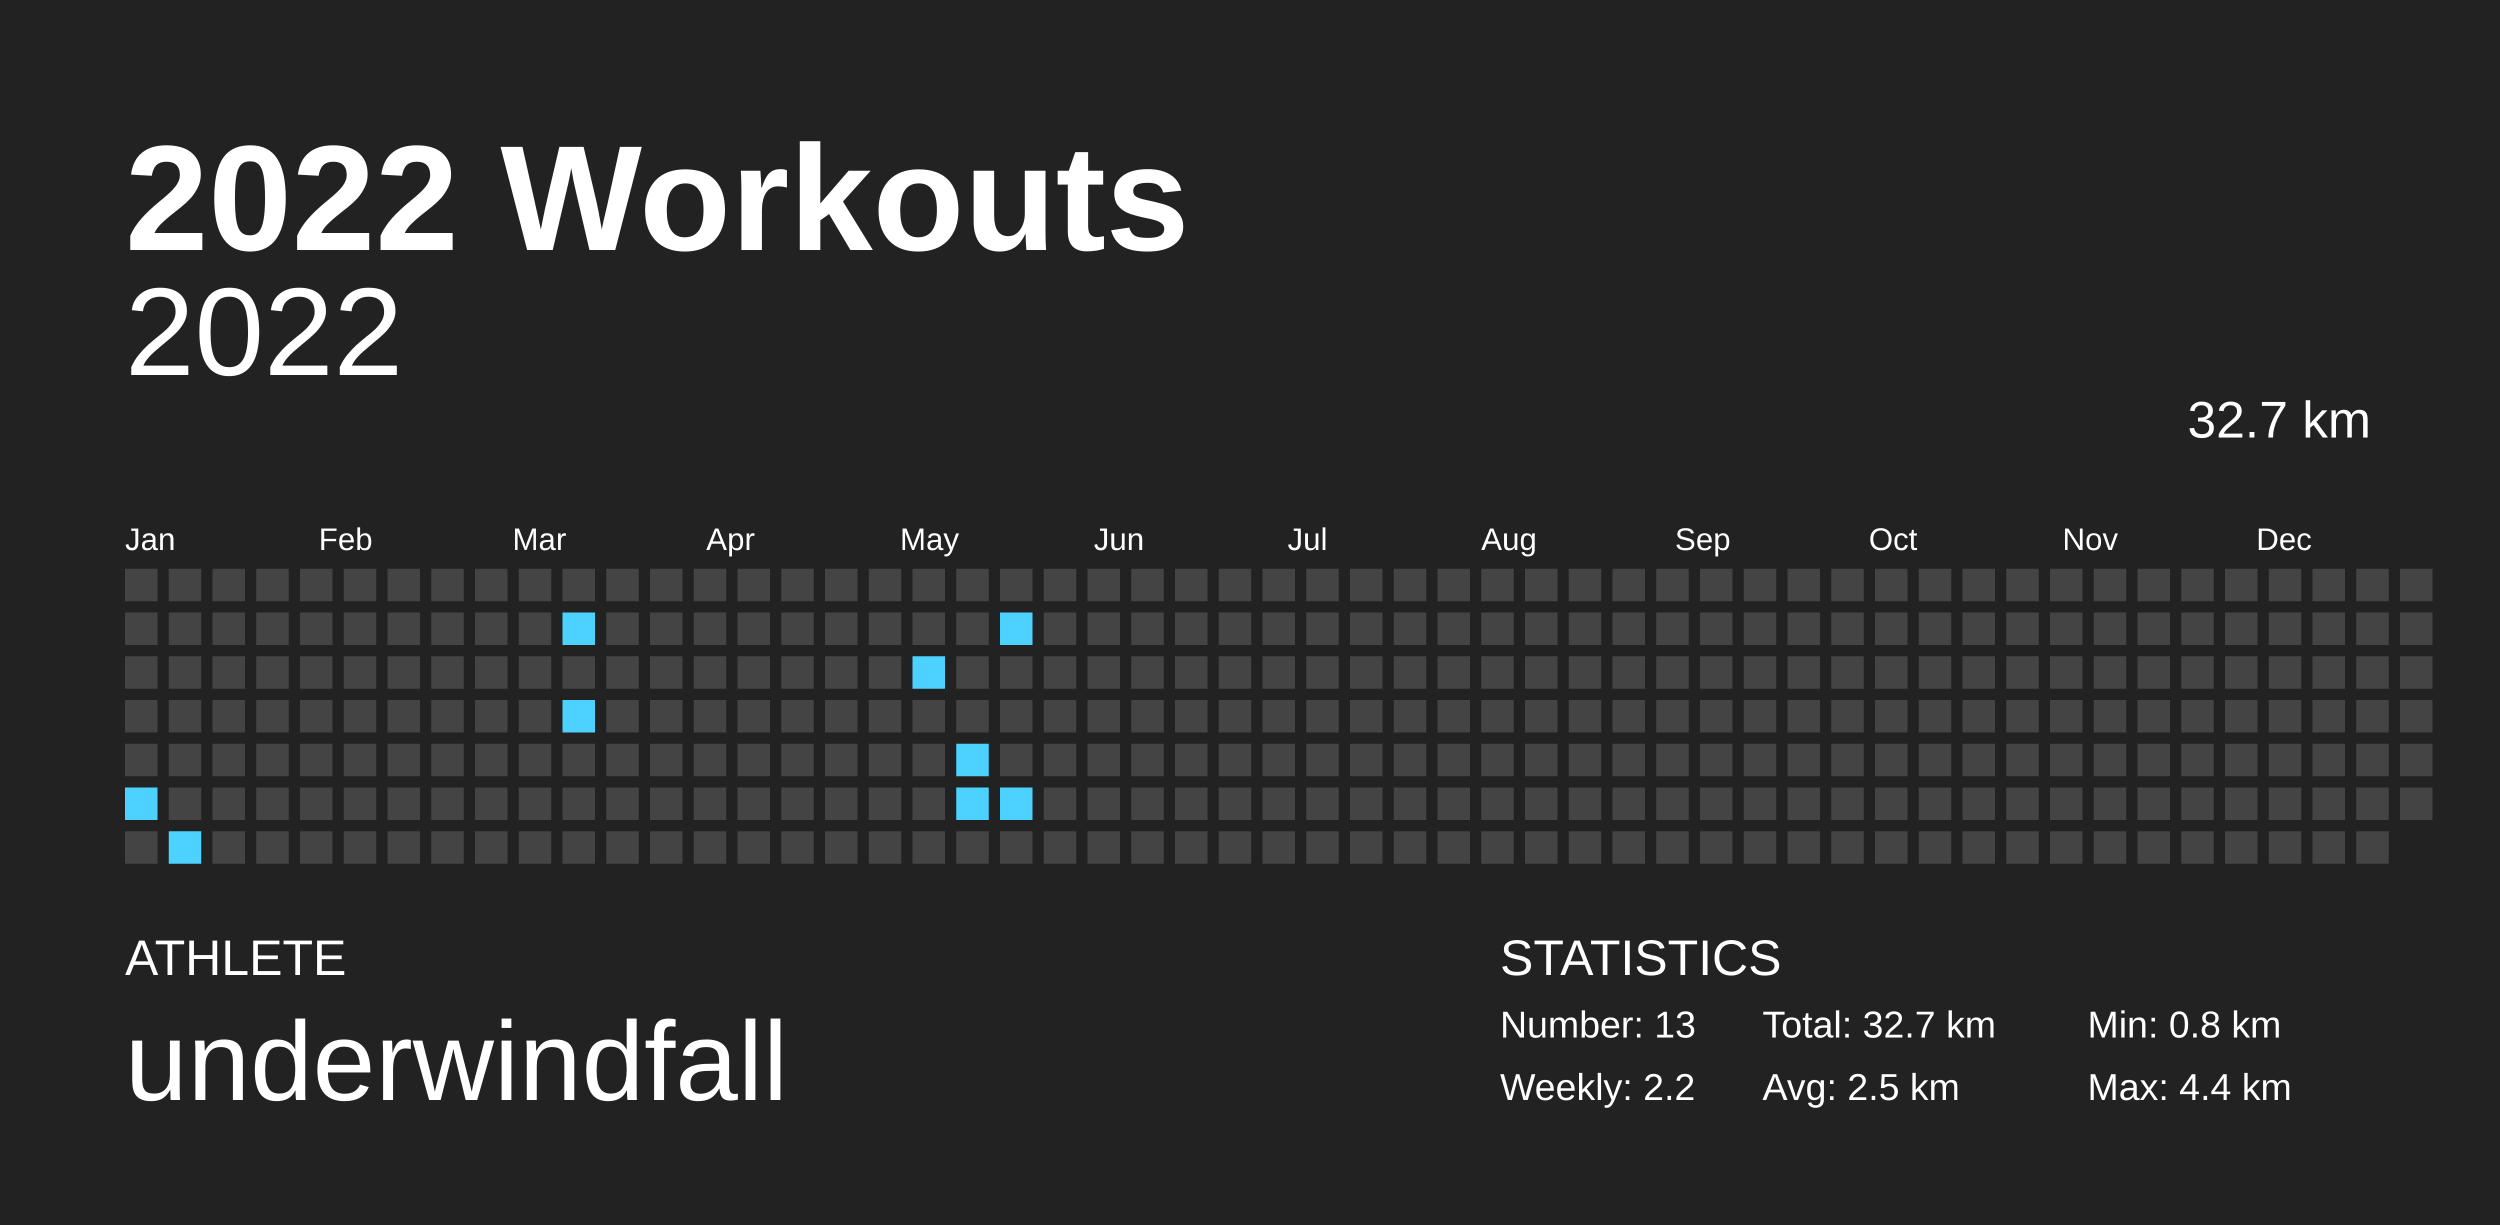
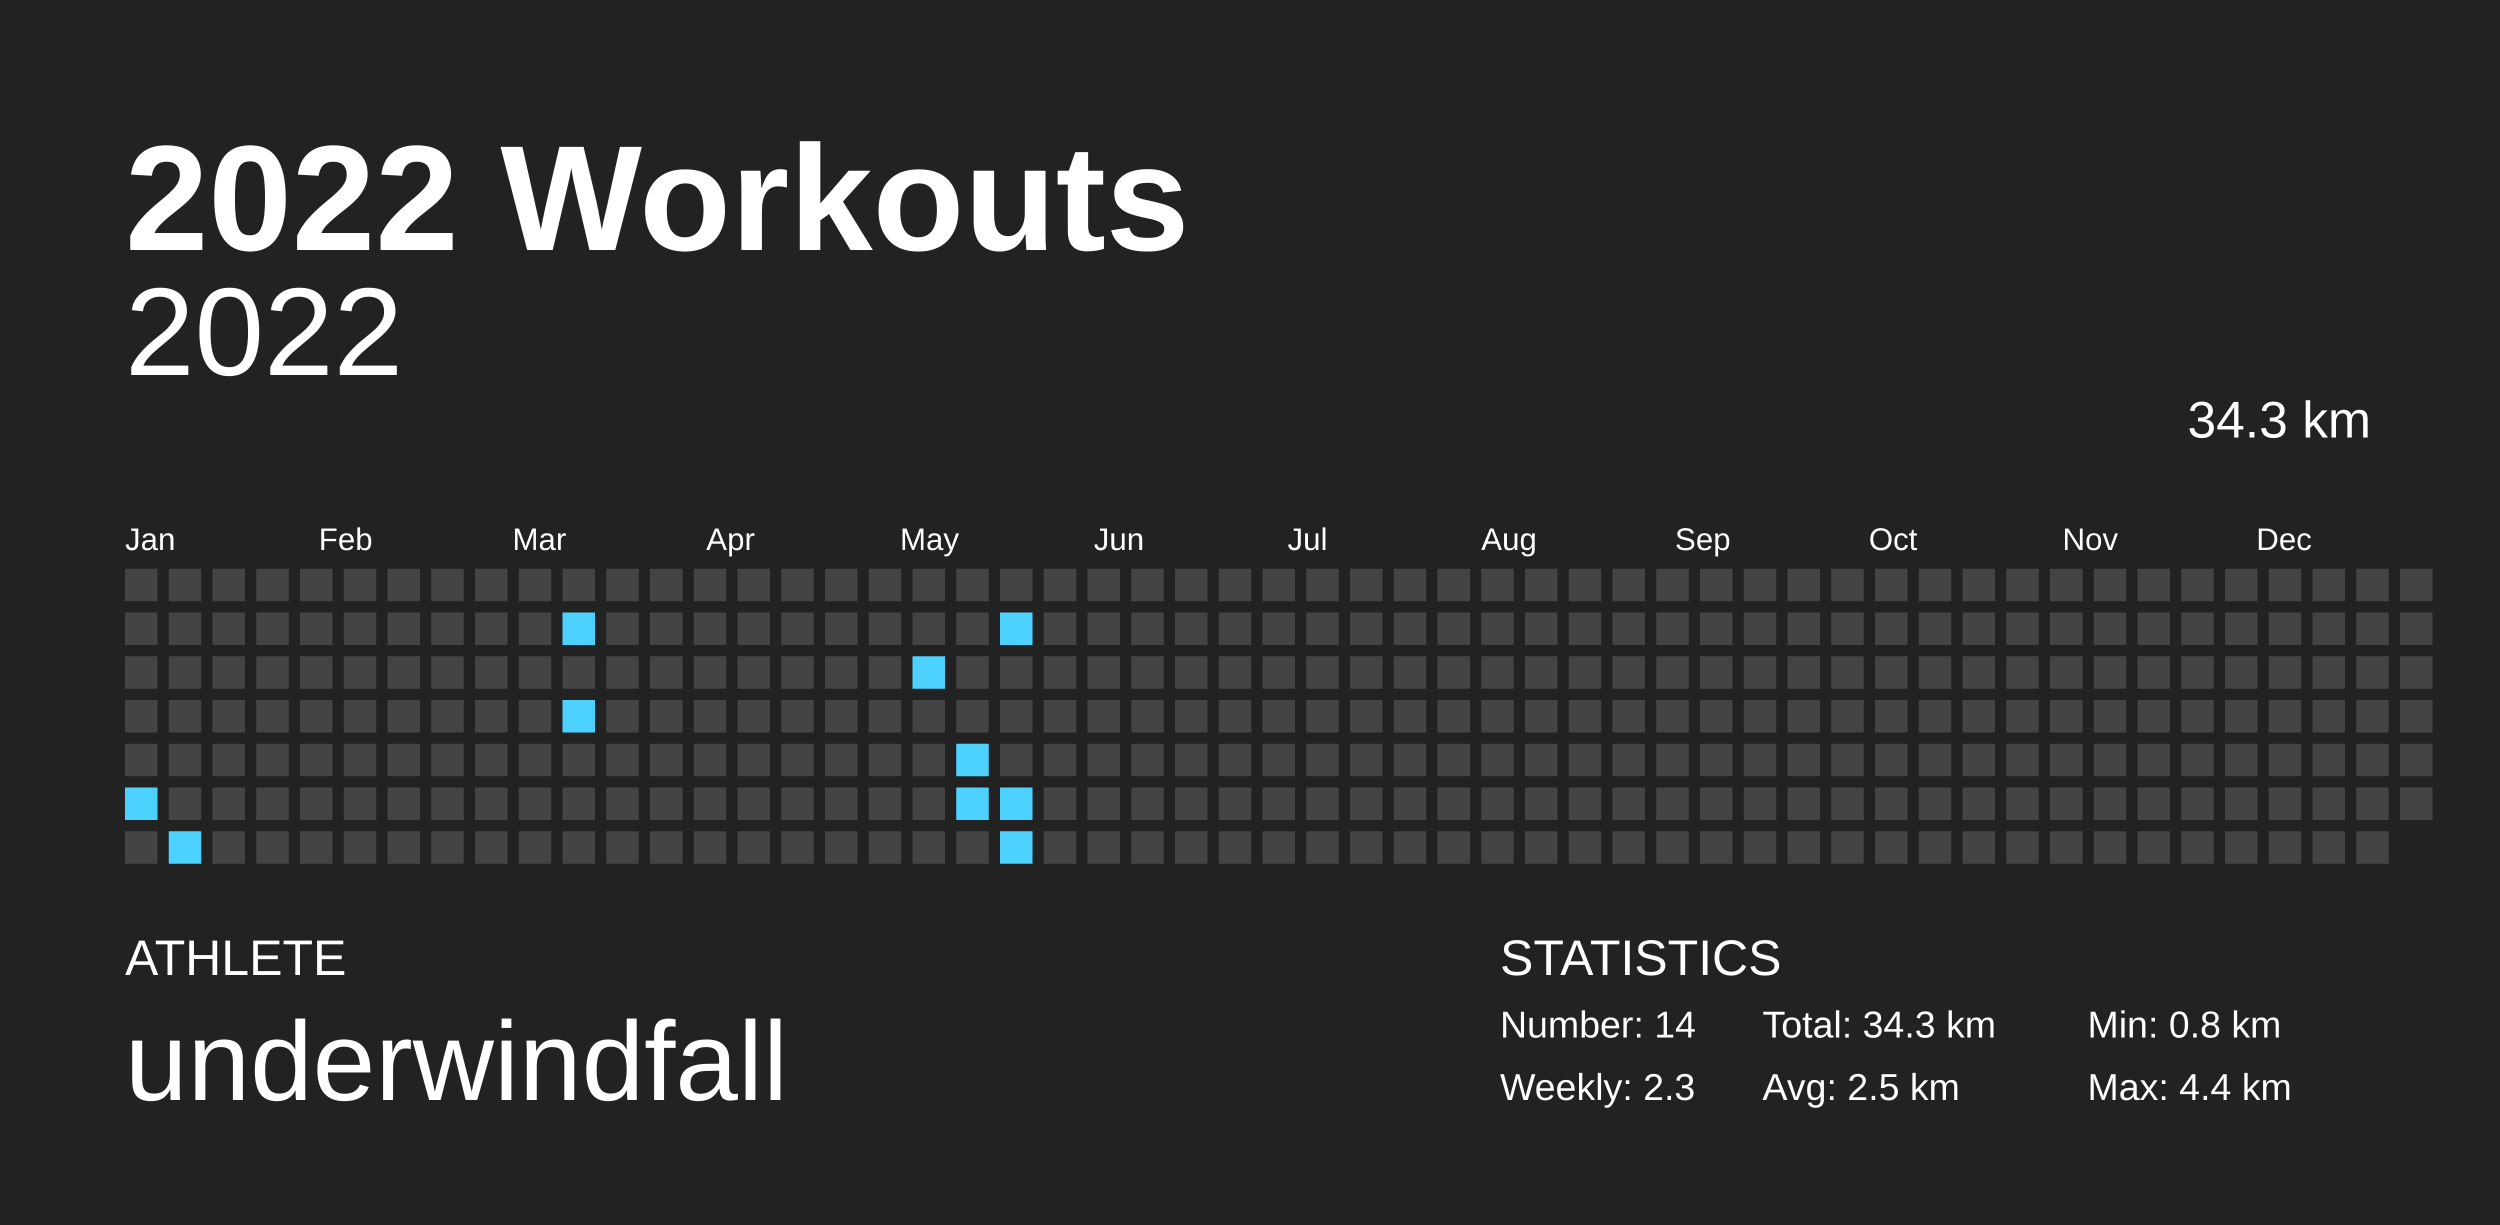
<svg xmlns="http://www.w3.org/2000/svg" baseProfile="full" height="98mm" version="1.1" viewBox="0,0,200,98" width="200mm">
  <defs />
  <rect fill="#222222" height="98" width="200" x="0" y="0" />
  <text fill="#FFFFFF" style="font-size:12px; font-family:Arial; font-weight:bold;" x="10" y="20">2022 Workouts</text>
  <text fill="#FFFFFF" style="font-size:4px; font-family:Arial" x="10" y="78">ATHLETE</text>
  <text fill="#FFFFFF" style="font-size:9px; font-family:Arial" x="10" y="88">underwindfall</text>
  <text fill="#FFFFFF" style="font-size:4px; font-family:Arial" x="120" y="78">STATISTICS</text>
-   <text fill="#FFFFFF" style="font-size:3px; font-family:Arial" x="120" y="83">Number: 13</text>
-   <text fill="#FFFFFF" style="font-size:3px; font-family:Arial" x="120" y="88">Weekly: 2.2</text>
-   <text fill="#FFFFFF" style="font-size:3px; font-family:Arial" x="141" y="83">Total: 32.7 km</text>
+   <text fill="#FFFFFF" style="font-size:3px; font-family:Arial" x="120" y="83">Number: 14</text>
+   <text fill="#FFFFFF" style="font-size:3px; font-family:Arial" x="120" y="88">Weekly: 2.3</text>
+   <text fill="#FFFFFF" style="font-size:3px; font-family:Arial" x="141" y="83">Total: 34.3 km</text>
  <text fill="#FFFFFF" style="font-size:3px; font-family:Arial" x="141" y="88">Avg: 2.5 km</text>
  <text fill="#FFFFFF" style="font-size:3px; font-family:Arial" x="167" y="83">Min: 0.8 km</text>
  <text fill="#FFFFFF" style="font-size:3px; font-family:Arial" x="167" y="88">Max: 4.4 km</text>
  <text alignment-baseline="hanging" fill="#FFFFFF" style="font-size:10.0px; font-family:Arial;" x="10" y="30">2022</text>
-   <text alignment-baseline="hanging" fill="#FFFFFF" style="font-size:4.125px; font-family:Arial;" x="175" y="35">32.7 km</text>
+   <text alignment-baseline="hanging" fill="#FFFFFF" style="font-size:4.125px; font-family:Arial;" x="175" y="35">34.3 km</text>
  <text fill="#FFFFFF" style="font-size:2.5px; font-family:Arial" x="10.0" y="44">Jan</text>
  <text fill="#FFFFFF" style="font-size:2.5px; font-family:Arial" x="25.5" y="44">Feb</text>
  <text fill="#FFFFFF" style="font-size:2.5px; font-family:Arial" x="41.0" y="44">Mar</text>
  <text fill="#FFFFFF" style="font-size:2.5px; font-family:Arial" x="56.5" y="44">Apr</text>
  <text fill="#FFFFFF" style="font-size:2.5px; font-family:Arial" x="72.0" y="44">May</text>
  <text fill="#FFFFFF" style="font-size:2.5px; font-family:Arial" x="87.5" y="44">Jun</text>
  <text fill="#FFFFFF" style="font-size:2.5px; font-family:Arial" x="103.0" y="44">Jul</text>
  <text fill="#FFFFFF" style="font-size:2.5px; font-family:Arial" x="118.5" y="44">Aug</text>
  <text fill="#FFFFFF" style="font-size:2.5px; font-family:Arial" x="134.0" y="44">Sep</text>
  <text fill="#FFFFFF" style="font-size:2.5px; font-family:Arial" x="149.5" y="44">Oct</text>
  <text fill="#FFFFFF" style="font-size:2.5px; font-family:Arial" x="165.0" y="44">Nov</text>
  <text fill="#FFFFFF" style="font-size:2.5px; font-family:Arial" x="180.5" y="44">Dec</text>
  <rect fill="#444444" height="2.6" width="2.6" x="10.0" y="45.5" />
  <rect fill="#444444" height="2.6" width="2.6" x="10.0" y="49.0" />
  <rect fill="#444444" height="2.6" width="2.6" x="10.0" y="52.5" />
  <rect fill="#444444" height="2.6" width="2.6" x="10.0" y="56.0" />
  <rect fill="#444444" height="2.6" width="2.6" x="10.0" y="59.5" />
  <rect fill="#4dd2ff" height="2.6" width="2.6" x="10.0" y="63.0" />
  <rect fill="#444444" height="2.6" width="2.6" x="10.0" y="66.5" />
  <rect fill="#444444" height="2.6" width="2.6" x="13.5" y="45.5" />
  <rect fill="#444444" height="2.6" width="2.6" x="13.5" y="49.0" />
  <rect fill="#444444" height="2.6" width="2.6" x="13.5" y="52.5" />
  <rect fill="#444444" height="2.6" width="2.6" x="13.5" y="56.0" />
  <rect fill="#444444" height="2.6" width="2.6" x="13.5" y="59.5" />
  <rect fill="#444444" height="2.6" width="2.6" x="13.5" y="63.0" />
  <rect fill="#4dd2ff" height="2.6" width="2.6" x="13.5" y="66.5" />
  <rect fill="#444444" height="2.6" width="2.6" x="17.0" y="45.5" />
  <rect fill="#444444" height="2.6" width="2.6" x="17.0" y="49.0" />
  <rect fill="#444444" height="2.6" width="2.6" x="17.0" y="52.5" />
  <rect fill="#444444" height="2.6" width="2.6" x="17.0" y="56.0" />
  <rect fill="#444444" height="2.6" width="2.6" x="17.0" y="59.5" />
  <rect fill="#444444" height="2.6" width="2.6" x="17.0" y="63.0" />
  <rect fill="#444444" height="2.6" width="2.6" x="17.0" y="66.5" />
  <rect fill="#444444" height="2.6" width="2.6" x="20.5" y="45.5" />
  <rect fill="#444444" height="2.6" width="2.6" x="20.5" y="49.0" />
  <rect fill="#444444" height="2.6" width="2.6" x="20.5" y="52.5" />
  <rect fill="#444444" height="2.6" width="2.6" x="20.5" y="56.0" />
  <rect fill="#444444" height="2.6" width="2.6" x="20.5" y="59.5" />
  <rect fill="#444444" height="2.6" width="2.6" x="20.5" y="63.0" />
  <rect fill="#444444" height="2.6" width="2.6" x="20.5" y="66.5" />
  <rect fill="#444444" height="2.6" width="2.6" x="24.0" y="45.5" />
  <rect fill="#444444" height="2.6" width="2.6" x="24.0" y="49.0" />
  <rect fill="#444444" height="2.6" width="2.6" x="24.0" y="52.5" />
  <rect fill="#444444" height="2.6" width="2.6" x="24.0" y="56.0" />
  <rect fill="#444444" height="2.6" width="2.6" x="24.0" y="59.5" />
  <rect fill="#444444" height="2.6" width="2.6" x="24.0" y="63.0" />
  <rect fill="#444444" height="2.6" width="2.6" x="24.0" y="66.5" />
  <rect fill="#444444" height="2.6" width="2.6" x="27.5" y="45.5" />
  <rect fill="#444444" height="2.6" width="2.6" x="27.5" y="49.0" />
  <rect fill="#444444" height="2.6" width="2.6" x="27.5" y="52.5" />
  <rect fill="#444444" height="2.6" width="2.6" x="27.5" y="56.0" />
  <rect fill="#444444" height="2.6" width="2.6" x="27.5" y="59.5" />
  <rect fill="#444444" height="2.6" width="2.6" x="27.5" y="63.0" />
  <rect fill="#444444" height="2.6" width="2.6" x="27.5" y="66.5" />
  <rect fill="#444444" height="2.6" width="2.6" x="31.0" y="45.5" />
  <rect fill="#444444" height="2.6" width="2.6" x="31.0" y="49.0" />
  <rect fill="#444444" height="2.6" width="2.6" x="31.0" y="52.5" />
  <rect fill="#444444" height="2.6" width="2.6" x="31.0" y="56.0" />
  <rect fill="#444444" height="2.6" width="2.6" x="31.0" y="59.5" />
  <rect fill="#444444" height="2.6" width="2.6" x="31.0" y="63.0" />
  <rect fill="#444444" height="2.6" width="2.6" x="31.0" y="66.5" />
  <rect fill="#444444" height="2.6" width="2.6" x="34.5" y="45.5" />
  <rect fill="#444444" height="2.6" width="2.6" x="34.5" y="49.0" />
  <rect fill="#444444" height="2.6" width="2.6" x="34.5" y="52.5" />
  <rect fill="#444444" height="2.6" width="2.6" x="34.5" y="56.0" />
  <rect fill="#444444" height="2.6" width="2.6" x="34.5" y="59.5" />
  <rect fill="#444444" height="2.6" width="2.6" x="34.5" y="63.0" />
  <rect fill="#444444" height="2.6" width="2.6" x="34.5" y="66.5" />
  <rect fill="#444444" height="2.6" width="2.6" x="38.0" y="45.5" />
  <rect fill="#444444" height="2.6" width="2.6" x="38.0" y="49.0" />
  <rect fill="#444444" height="2.6" width="2.6" x="38.0" y="52.5" />
  <rect fill="#444444" height="2.6" width="2.6" x="38.0" y="56.0" />
  <rect fill="#444444" height="2.6" width="2.6" x="38.0" y="59.5" />
  <rect fill="#444444" height="2.6" width="2.6" x="38.0" y="63.0" />
  <rect fill="#444444" height="2.6" width="2.6" x="38.0" y="66.5" />
  <rect fill="#444444" height="2.6" width="2.6" x="41.5" y="45.5" />
  <rect fill="#444444" height="2.6" width="2.6" x="41.5" y="49.0" />
  <rect fill="#444444" height="2.6" width="2.6" x="41.5" y="52.5" />
  <rect fill="#444444" height="2.6" width="2.6" x="41.5" y="56.0" />
  <rect fill="#444444" height="2.6" width="2.6" x="41.5" y="59.5" />
  <rect fill="#444444" height="2.6" width="2.6" x="41.5" y="63.0" />
  <rect fill="#444444" height="2.6" width="2.6" x="41.5" y="66.5" />
  <rect fill="#444444" height="2.6" width="2.6" x="45.0" y="45.5" />
  <rect fill="#4dd2ff" height="2.6" width="2.6" x="45.0" y="49.0" />
  <rect fill="#444444" height="2.6" width="2.6" x="45.0" y="52.5" />
  <rect fill="#4dd2ff" height="2.6" width="2.6" x="45.0" y="56.0" />
  <rect fill="#444444" height="2.6" width="2.6" x="45.0" y="59.5" />
  <rect fill="#444444" height="2.6" width="2.6" x="45.0" y="63.0" />
  <rect fill="#444444" height="2.6" width="2.6" x="45.0" y="66.5" />
  <rect fill="#444444" height="2.6" width="2.6" x="48.5" y="45.5" />
  <rect fill="#444444" height="2.6" width="2.6" x="48.5" y="49.0" />
  <rect fill="#444444" height="2.6" width="2.6" x="48.5" y="52.5" />
  <rect fill="#444444" height="2.6" width="2.6" x="48.5" y="56.0" />
  <rect fill="#444444" height="2.6" width="2.6" x="48.5" y="59.5" />
  <rect fill="#444444" height="2.6" width="2.6" x="48.5" y="63.0" />
  <rect fill="#444444" height="2.6" width="2.6" x="48.5" y="66.5" />
  <rect fill="#444444" height="2.6" width="2.6" x="52.0" y="45.5" />
  <rect fill="#444444" height="2.6" width="2.6" x="52.0" y="49.0" />
  <rect fill="#444444" height="2.6" width="2.6" x="52.0" y="52.5" />
  <rect fill="#444444" height="2.6" width="2.6" x="52.0" y="56.0" />
  <rect fill="#444444" height="2.6" width="2.6" x="52.0" y="59.5" />
  <rect fill="#444444" height="2.6" width="2.6" x="52.0" y="63.0" />
  <rect fill="#444444" height="2.6" width="2.6" x="52.0" y="66.5" />
  <rect fill="#444444" height="2.6" width="2.6" x="55.5" y="45.5" />
  <rect fill="#444444" height="2.6" width="2.6" x="55.5" y="49.0" />
  <rect fill="#444444" height="2.6" width="2.6" x="55.5" y="52.5" />
  <rect fill="#444444" height="2.6" width="2.6" x="55.5" y="56.0" />
  <rect fill="#444444" height="2.6" width="2.6" x="55.5" y="59.5" />
  <rect fill="#444444" height="2.6" width="2.6" x="55.5" y="63.0" />
  <rect fill="#444444" height="2.6" width="2.6" x="55.5" y="66.5" />
  <rect fill="#444444" height="2.6" width="2.6" x="59.0" y="45.5" />
  <rect fill="#444444" height="2.6" width="2.6" x="59.0" y="49.0" />
  <rect fill="#444444" height="2.6" width="2.6" x="59.0" y="52.5" />
  <rect fill="#444444" height="2.6" width="2.6" x="59.0" y="56.0" />
  <rect fill="#444444" height="2.6" width="2.6" x="59.0" y="59.5" />
  <rect fill="#444444" height="2.6" width="2.6" x="59.0" y="63.0" />
  <rect fill="#444444" height="2.6" width="2.6" x="59.0" y="66.5" />
  <rect fill="#444444" height="2.6" width="2.6" x="62.5" y="45.5" />
  <rect fill="#444444" height="2.6" width="2.6" x="62.5" y="49.0" />
  <rect fill="#444444" height="2.6" width="2.6" x="62.5" y="52.5" />
  <rect fill="#444444" height="2.6" width="2.6" x="62.5" y="56.0" />
  <rect fill="#444444" height="2.6" width="2.6" x="62.5" y="59.5" />
  <rect fill="#444444" height="2.6" width="2.6" x="62.5" y="63.0" />
  <rect fill="#444444" height="2.6" width="2.6" x="62.5" y="66.5" />
  <rect fill="#444444" height="2.6" width="2.6" x="66.0" y="45.5" />
  <rect fill="#444444" height="2.6" width="2.6" x="66.0" y="49.0" />
  <rect fill="#444444" height="2.6" width="2.6" x="66.0" y="52.5" />
  <rect fill="#444444" height="2.6" width="2.6" x="66.0" y="56.0" />
  <rect fill="#444444" height="2.6" width="2.6" x="66.0" y="59.5" />
  <rect fill="#444444" height="2.6" width="2.6" x="66.0" y="63.0" />
  <rect fill="#444444" height="2.6" width="2.6" x="66.0" y="66.5" />
  <rect fill="#444444" height="2.6" width="2.6" x="69.5" y="45.5" />
  <rect fill="#444444" height="2.6" width="2.6" x="69.5" y="49.0" />
  <rect fill="#444444" height="2.6" width="2.6" x="69.5" y="52.5" />
  <rect fill="#444444" height="2.6" width="2.6" x="69.5" y="56.0" />
  <rect fill="#444444" height="2.6" width="2.6" x="69.5" y="59.5" />
  <rect fill="#444444" height="2.6" width="2.6" x="69.5" y="63.0" />
  <rect fill="#444444" height="2.6" width="2.6" x="69.5" y="66.5" />
  <rect fill="#444444" height="2.6" width="2.6" x="73.0" y="45.5" />
  <rect fill="#444444" height="2.6" width="2.6" x="73.0" y="49.0" />
  <rect fill="#4dd2ff" height="2.6" width="2.6" x="73.0" y="52.5" />
  <rect fill="#444444" height="2.6" width="2.6" x="73.0" y="56.0" />
  <rect fill="#444444" height="2.6" width="2.6" x="73.0" y="59.5" />
  <rect fill="#444444" height="2.6" width="2.6" x="73.0" y="63.0" />
  <rect fill="#444444" height="2.6" width="2.6" x="73.0" y="66.5" />
  <rect fill="#444444" height="2.6" width="2.6" x="76.5" y="45.5" />
  <rect fill="#444444" height="2.6" width="2.6" x="76.5" y="49.0" />
  <rect fill="#444444" height="2.6" width="2.6" x="76.5" y="52.5" />
  <rect fill="#444444" height="2.6" width="2.6" x="76.5" y="56.0" />
  <rect fill="#4dd2ff" height="2.6" width="2.6" x="76.5" y="59.5" />
  <rect fill="#4dd2ff" height="2.6" width="2.6" x="76.5" y="63.0" />
  <rect fill="#444444" height="2.6" width="2.6" x="76.5" y="66.5" />
  <rect fill="#444444" height="2.6" width="2.6" x="80.0" y="45.5" />
  <rect fill="#4dd2ff" height="2.6" width="2.6" x="80.0" y="49.0" />
  <rect fill="#444444" height="2.6" width="2.6" x="80.0" y="52.5" />
  <rect fill="#444444" height="2.6" width="2.6" x="80.0" y="56.0" />
  <rect fill="#444444" height="2.6" width="2.6" x="80.0" y="59.5" />
  <rect fill="#4dd2ff" height="2.6" width="2.6" x="80.0" y="63.0" />
-   <rect fill="#444444" height="2.6" width="2.6" x="80.0" y="66.5" />
+   <rect fill="#4dd2ff" height="2.6" width="2.6" x="80.0" y="66.5" />
  <rect fill="#444444" height="2.6" width="2.6" x="83.5" y="45.5" />
  <rect fill="#444444" height="2.6" width="2.6" x="83.5" y="49.0" />
  <rect fill="#444444" height="2.6" width="2.6" x="83.5" y="52.5" />
  <rect fill="#444444" height="2.6" width="2.6" x="83.5" y="56.0" />
  <rect fill="#444444" height="2.6" width="2.6" x="83.5" y="59.5" />
  <rect fill="#444444" height="2.6" width="2.6" x="83.5" y="63.0" />
  <rect fill="#444444" height="2.6" width="2.6" x="83.5" y="66.5" />
  <rect fill="#444444" height="2.6" width="2.6" x="87.0" y="45.5" />
  <rect fill="#444444" height="2.6" width="2.6" x="87.0" y="49.0" />
  <rect fill="#444444" height="2.6" width="2.6" x="87.0" y="52.5" />
  <rect fill="#444444" height="2.6" width="2.6" x="87.0" y="56.0" />
  <rect fill="#444444" height="2.6" width="2.6" x="87.0" y="59.5" />
  <rect fill="#444444" height="2.6" width="2.6" x="87.0" y="63.0" />
  <rect fill="#444444" height="2.6" width="2.6" x="87.0" y="66.5" />
  <rect fill="#444444" height="2.6" width="2.6" x="90.5" y="45.5" />
  <rect fill="#444444" height="2.6" width="2.6" x="90.5" y="49.0" />
  <rect fill="#444444" height="2.6" width="2.6" x="90.5" y="52.5" />
  <rect fill="#444444" height="2.6" width="2.6" x="90.5" y="56.0" />
  <rect fill="#444444" height="2.6" width="2.6" x="90.5" y="59.5" />
  <rect fill="#444444" height="2.6" width="2.6" x="90.5" y="63.0" />
  <rect fill="#444444" height="2.6" width="2.6" x="90.5" y="66.5" />
  <rect fill="#444444" height="2.6" width="2.6" x="94.0" y="45.5" />
  <rect fill="#444444" height="2.6" width="2.6" x="94.0" y="49.0" />
  <rect fill="#444444" height="2.6" width="2.6" x="94.0" y="52.5" />
  <rect fill="#444444" height="2.6" width="2.6" x="94.0" y="56.0" />
  <rect fill="#444444" height="2.6" width="2.6" x="94.0" y="59.5" />
  <rect fill="#444444" height="2.6" width="2.6" x="94.0" y="63.0" />
  <rect fill="#444444" height="2.6" width="2.6" x="94.0" y="66.5" />
  <rect fill="#444444" height="2.6" width="2.6" x="97.5" y="45.5" />
  <rect fill="#444444" height="2.6" width="2.6" x="97.5" y="49.0" />
  <rect fill="#444444" height="2.6" width="2.6" x="97.5" y="52.5" />
  <rect fill="#444444" height="2.6" width="2.6" x="97.5" y="56.0" />
  <rect fill="#444444" height="2.6" width="2.6" x="97.5" y="59.5" />
  <rect fill="#444444" height="2.6" width="2.6" x="97.5" y="63.0" />
  <rect fill="#444444" height="2.6" width="2.6" x="97.5" y="66.5" />
  <rect fill="#444444" height="2.6" width="2.6" x="101.0" y="45.5" />
  <rect fill="#444444" height="2.6" width="2.6" x="101.0" y="49.0" />
  <rect fill="#444444" height="2.6" width="2.6" x="101.0" y="52.5" />
  <rect fill="#444444" height="2.6" width="2.6" x="101.0" y="56.0" />
  <rect fill="#444444" height="2.6" width="2.6" x="101.0" y="59.5" />
  <rect fill="#444444" height="2.6" width="2.6" x="101.0" y="63.0" />
  <rect fill="#444444" height="2.6" width="2.6" x="101.0" y="66.5" />
  <rect fill="#444444" height="2.6" width="2.6" x="104.5" y="45.5" />
  <rect fill="#444444" height="2.6" width="2.6" x="104.5" y="49.0" />
  <rect fill="#444444" height="2.6" width="2.6" x="104.5" y="52.5" />
  <rect fill="#444444" height="2.6" width="2.6" x="104.5" y="56.0" />
  <rect fill="#444444" height="2.6" width="2.6" x="104.5" y="59.5" />
  <rect fill="#444444" height="2.6" width="2.6" x="104.5" y="63.0" />
  <rect fill="#444444" height="2.6" width="2.6" x="104.5" y="66.5" />
  <rect fill="#444444" height="2.6" width="2.6" x="108.0" y="45.5" />
  <rect fill="#444444" height="2.6" width="2.6" x="108.0" y="49.0" />
  <rect fill="#444444" height="2.6" width="2.6" x="108.0" y="52.5" />
  <rect fill="#444444" height="2.6" width="2.6" x="108.0" y="56.0" />
  <rect fill="#444444" height="2.6" width="2.6" x="108.0" y="59.5" />
  <rect fill="#444444" height="2.6" width="2.6" x="108.0" y="63.0" />
  <rect fill="#444444" height="2.6" width="2.6" x="108.0" y="66.5" />
  <rect fill="#444444" height="2.6" width="2.6" x="111.5" y="45.5" />
  <rect fill="#444444" height="2.6" width="2.6" x="111.5" y="49.0" />
  <rect fill="#444444" height="2.6" width="2.6" x="111.5" y="52.5" />
  <rect fill="#444444" height="2.6" width="2.6" x="111.5" y="56.0" />
  <rect fill="#444444" height="2.6" width="2.6" x="111.5" y="59.5" />
  <rect fill="#444444" height="2.6" width="2.6" x="111.5" y="63.0" />
  <rect fill="#444444" height="2.6" width="2.6" x="111.5" y="66.5" />
  <rect fill="#444444" height="2.6" width="2.6" x="115.0" y="45.5" />
  <rect fill="#444444" height="2.6" width="2.6" x="115.0" y="49.0" />
  <rect fill="#444444" height="2.6" width="2.6" x="115.0" y="52.5" />
  <rect fill="#444444" height="2.6" width="2.6" x="115.0" y="56.0" />
  <rect fill="#444444" height="2.6" width="2.6" x="115.0" y="59.5" />
  <rect fill="#444444" height="2.6" width="2.6" x="115.0" y="63.0" />
  <rect fill="#444444" height="2.6" width="2.6" x="115.0" y="66.5" />
  <rect fill="#444444" height="2.6" width="2.6" x="118.5" y="45.5" />
  <rect fill="#444444" height="2.6" width="2.6" x="118.5" y="49.0" />
  <rect fill="#444444" height="2.6" width="2.6" x="118.5" y="52.5" />
  <rect fill="#444444" height="2.6" width="2.6" x="118.5" y="56.0" />
  <rect fill="#444444" height="2.6" width="2.6" x="118.5" y="59.5" />
  <rect fill="#444444" height="2.6" width="2.6" x="118.5" y="63.0" />
  <rect fill="#444444" height="2.6" width="2.6" x="118.5" y="66.5" />
  <rect fill="#444444" height="2.6" width="2.6" x="122.0" y="45.5" />
  <rect fill="#444444" height="2.6" width="2.6" x="122.0" y="49.0" />
  <rect fill="#444444" height="2.6" width="2.6" x="122.0" y="52.5" />
  <rect fill="#444444" height="2.6" width="2.6" x="122.0" y="56.0" />
  <rect fill="#444444" height="2.6" width="2.6" x="122.0" y="59.5" />
  <rect fill="#444444" height="2.6" width="2.6" x="122.0" y="63.0" />
  <rect fill="#444444" height="2.6" width="2.6" x="122.0" y="66.5" />
  <rect fill="#444444" height="2.6" width="2.6" x="125.5" y="45.5" />
  <rect fill="#444444" height="2.6" width="2.6" x="125.5" y="49.0" />
  <rect fill="#444444" height="2.6" width="2.6" x="125.5" y="52.5" />
  <rect fill="#444444" height="2.6" width="2.6" x="125.5" y="56.0" />
  <rect fill="#444444" height="2.6" width="2.6" x="125.5" y="59.5" />
  <rect fill="#444444" height="2.6" width="2.6" x="125.5" y="63.0" />
  <rect fill="#444444" height="2.6" width="2.6" x="125.5" y="66.5" />
  <rect fill="#444444" height="2.6" width="2.6" x="129.0" y="45.5" />
  <rect fill="#444444" height="2.6" width="2.6" x="129.0" y="49.0" />
  <rect fill="#444444" height="2.6" width="2.6" x="129.0" y="52.5" />
  <rect fill="#444444" height="2.6" width="2.6" x="129.0" y="56.0" />
  <rect fill="#444444" height="2.6" width="2.6" x="129.0" y="59.5" />
  <rect fill="#444444" height="2.6" width="2.6" x="129.0" y="63.0" />
  <rect fill="#444444" height="2.6" width="2.6" x="129.0" y="66.5" />
  <rect fill="#444444" height="2.6" width="2.6" x="132.5" y="45.5" />
  <rect fill="#444444" height="2.6" width="2.6" x="132.5" y="49.0" />
  <rect fill="#444444" height="2.6" width="2.6" x="132.5" y="52.5" />
  <rect fill="#444444" height="2.6" width="2.6" x="132.5" y="56.0" />
  <rect fill="#444444" height="2.6" width="2.6" x="132.5" y="59.5" />
  <rect fill="#444444" height="2.6" width="2.6" x="132.5" y="63.0" />
  <rect fill="#444444" height="2.6" width="2.6" x="132.5" y="66.5" />
  <rect fill="#444444" height="2.6" width="2.6" x="136.0" y="45.5" />
  <rect fill="#444444" height="2.6" width="2.6" x="136.0" y="49.0" />
  <rect fill="#444444" height="2.6" width="2.6" x="136.0" y="52.5" />
  <rect fill="#444444" height="2.6" width="2.6" x="136.0" y="56.0" />
  <rect fill="#444444" height="2.6" width="2.6" x="136.0" y="59.5" />
  <rect fill="#444444" height="2.6" width="2.6" x="136.0" y="63.0" />
  <rect fill="#444444" height="2.6" width="2.6" x="136.0" y="66.5" />
  <rect fill="#444444" height="2.6" width="2.6" x="139.5" y="45.5" />
  <rect fill="#444444" height="2.6" width="2.6" x="139.5" y="49.0" />
  <rect fill="#444444" height="2.6" width="2.6" x="139.5" y="52.5" />
  <rect fill="#444444" height="2.6" width="2.6" x="139.5" y="56.0" />
  <rect fill="#444444" height="2.6" width="2.6" x="139.5" y="59.5" />
  <rect fill="#444444" height="2.6" width="2.6" x="139.5" y="63.0" />
  <rect fill="#444444" height="2.6" width="2.6" x="139.5" y="66.5" />
  <rect fill="#444444" height="2.6" width="2.6" x="143.0" y="45.5" />
  <rect fill="#444444" height="2.6" width="2.6" x="143.0" y="49.0" />
  <rect fill="#444444" height="2.6" width="2.6" x="143.0" y="52.5" />
  <rect fill="#444444" height="2.6" width="2.6" x="143.0" y="56.0" />
  <rect fill="#444444" height="2.6" width="2.6" x="143.0" y="59.5" />
  <rect fill="#444444" height="2.6" width="2.6" x="143.0" y="63.0" />
  <rect fill="#444444" height="2.6" width="2.6" x="143.0" y="66.5" />
  <rect fill="#444444" height="2.6" width="2.6" x="146.5" y="45.5" />
  <rect fill="#444444" height="2.6" width="2.6" x="146.5" y="49.0" />
  <rect fill="#444444" height="2.6" width="2.6" x="146.5" y="52.5" />
  <rect fill="#444444" height="2.6" width="2.6" x="146.5" y="56.0" />
  <rect fill="#444444" height="2.6" width="2.6" x="146.5" y="59.5" />
  <rect fill="#444444" height="2.6" width="2.6" x="146.5" y="63.0" />
  <rect fill="#444444" height="2.6" width="2.6" x="146.5" y="66.5" />
  <rect fill="#444444" height="2.6" width="2.6" x="150.0" y="45.5" />
  <rect fill="#444444" height="2.6" width="2.6" x="150.0" y="49.0" />
  <rect fill="#444444" height="2.6" width="2.6" x="150.0" y="52.5" />
  <rect fill="#444444" height="2.6" width="2.6" x="150.0" y="56.0" />
  <rect fill="#444444" height="2.6" width="2.6" x="150.0" y="59.5" />
  <rect fill="#444444" height="2.6" width="2.6" x="150.0" y="63.0" />
  <rect fill="#444444" height="2.6" width="2.6" x="150.0" y="66.5" />
  <rect fill="#444444" height="2.6" width="2.6" x="153.5" y="45.5" />
  <rect fill="#444444" height="2.6" width="2.6" x="153.5" y="49.0" />
  <rect fill="#444444" height="2.6" width="2.6" x="153.5" y="52.5" />
  <rect fill="#444444" height="2.6" width="2.6" x="153.5" y="56.0" />
  <rect fill="#444444" height="2.6" width="2.6" x="153.5" y="59.5" />
  <rect fill="#444444" height="2.6" width="2.6" x="153.5" y="63.0" />
  <rect fill="#444444" height="2.6" width="2.6" x="153.5" y="66.5" />
  <rect fill="#444444" height="2.6" width="2.6" x="157.0" y="45.5" />
  <rect fill="#444444" height="2.6" width="2.6" x="157.0" y="49.0" />
  <rect fill="#444444" height="2.6" width="2.6" x="157.0" y="52.5" />
  <rect fill="#444444" height="2.6" width="2.6" x="157.0" y="56.0" />
  <rect fill="#444444" height="2.6" width="2.6" x="157.0" y="59.5" />
  <rect fill="#444444" height="2.6" width="2.6" x="157.0" y="63.0" />
  <rect fill="#444444" height="2.6" width="2.6" x="157.0" y="66.5" />
  <rect fill="#444444" height="2.6" width="2.6" x="160.5" y="45.5" />
  <rect fill="#444444" height="2.6" width="2.6" x="160.5" y="49.0" />
  <rect fill="#444444" height="2.6" width="2.6" x="160.5" y="52.5" />
  <rect fill="#444444" height="2.6" width="2.6" x="160.5" y="56.0" />
  <rect fill="#444444" height="2.6" width="2.6" x="160.5" y="59.5" />
  <rect fill="#444444" height="2.6" width="2.6" x="160.5" y="63.0" />
  <rect fill="#444444" height="2.6" width="2.6" x="160.5" y="66.5" />
  <rect fill="#444444" height="2.6" width="2.6" x="164.0" y="45.5" />
  <rect fill="#444444" height="2.6" width="2.6" x="164.0" y="49.0" />
  <rect fill="#444444" height="2.6" width="2.6" x="164.0" y="52.5" />
  <rect fill="#444444" height="2.6" width="2.6" x="164.0" y="56.0" />
  <rect fill="#444444" height="2.6" width="2.6" x="164.0" y="59.5" />
  <rect fill="#444444" height="2.6" width="2.6" x="164.0" y="63.0" />
  <rect fill="#444444" height="2.6" width="2.6" x="164.0" y="66.5" />
  <rect fill="#444444" height="2.6" width="2.6" x="167.5" y="45.5" />
  <rect fill="#444444" height="2.6" width="2.6" x="167.5" y="49.0" />
  <rect fill="#444444" height="2.6" width="2.6" x="167.5" y="52.5" />
  <rect fill="#444444" height="2.6" width="2.6" x="167.5" y="56.0" />
  <rect fill="#444444" height="2.6" width="2.6" x="167.5" y="59.5" />
  <rect fill="#444444" height="2.6" width="2.6" x="167.5" y="63.0" />
  <rect fill="#444444" height="2.6" width="2.6" x="167.5" y="66.5" />
  <rect fill="#444444" height="2.6" width="2.6" x="171.0" y="45.5" />
  <rect fill="#444444" height="2.6" width="2.6" x="171.0" y="49.0" />
  <rect fill="#444444" height="2.6" width="2.6" x="171.0" y="52.5" />
  <rect fill="#444444" height="2.6" width="2.6" x="171.0" y="56.0" />
  <rect fill="#444444" height="2.6" width="2.6" x="171.0" y="59.5" />
  <rect fill="#444444" height="2.6" width="2.6" x="171.0" y="63.0" />
  <rect fill="#444444" height="2.6" width="2.6" x="171.0" y="66.5" />
  <rect fill="#444444" height="2.6" width="2.6" x="174.5" y="45.5" />
  <rect fill="#444444" height="2.6" width="2.6" x="174.5" y="49.0" />
  <rect fill="#444444" height="2.6" width="2.6" x="174.5" y="52.5" />
  <rect fill="#444444" height="2.6" width="2.6" x="174.5" y="56.0" />
  <rect fill="#444444" height="2.6" width="2.6" x="174.5" y="59.5" />
  <rect fill="#444444" height="2.6" width="2.6" x="174.5" y="63.0" />
  <rect fill="#444444" height="2.6" width="2.6" x="174.5" y="66.5" />
  <rect fill="#444444" height="2.6" width="2.6" x="178.0" y="45.5" />
  <rect fill="#444444" height="2.6" width="2.6" x="178.0" y="49.0" />
  <rect fill="#444444" height="2.6" width="2.6" x="178.0" y="52.5" />
  <rect fill="#444444" height="2.6" width="2.6" x="178.0" y="56.0" />
  <rect fill="#444444" height="2.6" width="2.6" x="178.0" y="59.5" />
  <rect fill="#444444" height="2.6" width="2.6" x="178.0" y="63.0" />
  <rect fill="#444444" height="2.6" width="2.6" x="178.0" y="66.5" />
  <rect fill="#444444" height="2.6" width="2.6" x="181.5" y="45.5" />
  <rect fill="#444444" height="2.6" width="2.6" x="181.5" y="49.0" />
  <rect fill="#444444" height="2.6" width="2.6" x="181.5" y="52.5" />
  <rect fill="#444444" height="2.6" width="2.6" x="181.5" y="56.0" />
  <rect fill="#444444" height="2.6" width="2.6" x="181.5" y="59.5" />
  <rect fill="#444444" height="2.6" width="2.6" x="181.5" y="63.0" />
  <rect fill="#444444" height="2.6" width="2.6" x="181.5" y="66.5" />
  <rect fill="#444444" height="2.6" width="2.6" x="185.0" y="45.5" />
  <rect fill="#444444" height="2.6" width="2.6" x="185.0" y="49.0" />
  <rect fill="#444444" height="2.6" width="2.6" x="185.0" y="52.5" />
  <rect fill="#444444" height="2.6" width="2.6" x="185.0" y="56.0" />
  <rect fill="#444444" height="2.6" width="2.6" x="185.0" y="59.5" />
  <rect fill="#444444" height="2.6" width="2.6" x="185.0" y="63.0" />
  <rect fill="#444444" height="2.6" width="2.6" x="185.0" y="66.5" />
  <rect fill="#444444" height="2.6" width="2.6" x="188.5" y="45.5" />
  <rect fill="#444444" height="2.6" width="2.6" x="188.5" y="49.0" />
  <rect fill="#444444" height="2.6" width="2.6" x="188.5" y="52.5" />
  <rect fill="#444444" height="2.6" width="2.6" x="188.5" y="56.0" />
  <rect fill="#444444" height="2.6" width="2.6" x="188.5" y="59.5" />
  <rect fill="#444444" height="2.6" width="2.6" x="188.5" y="63.0" />
  <rect fill="#444444" height="2.6" width="2.6" x="188.5" y="66.5" />
  <rect fill="#444444" height="2.6" width="2.6" x="192.0" y="45.5" />
  <rect fill="#444444" height="2.6" width="2.6" x="192.0" y="49.0" />
  <rect fill="#444444" height="2.6" width="2.6" x="192.0" y="52.5" />
  <rect fill="#444444" height="2.6" width="2.6" x="192.0" y="56.0" />
  <rect fill="#444444" height="2.6" width="2.6" x="192.0" y="59.5" />
  <rect fill="#444444" height="2.6" width="2.6" x="192.0" y="63.0" />
</svg>
